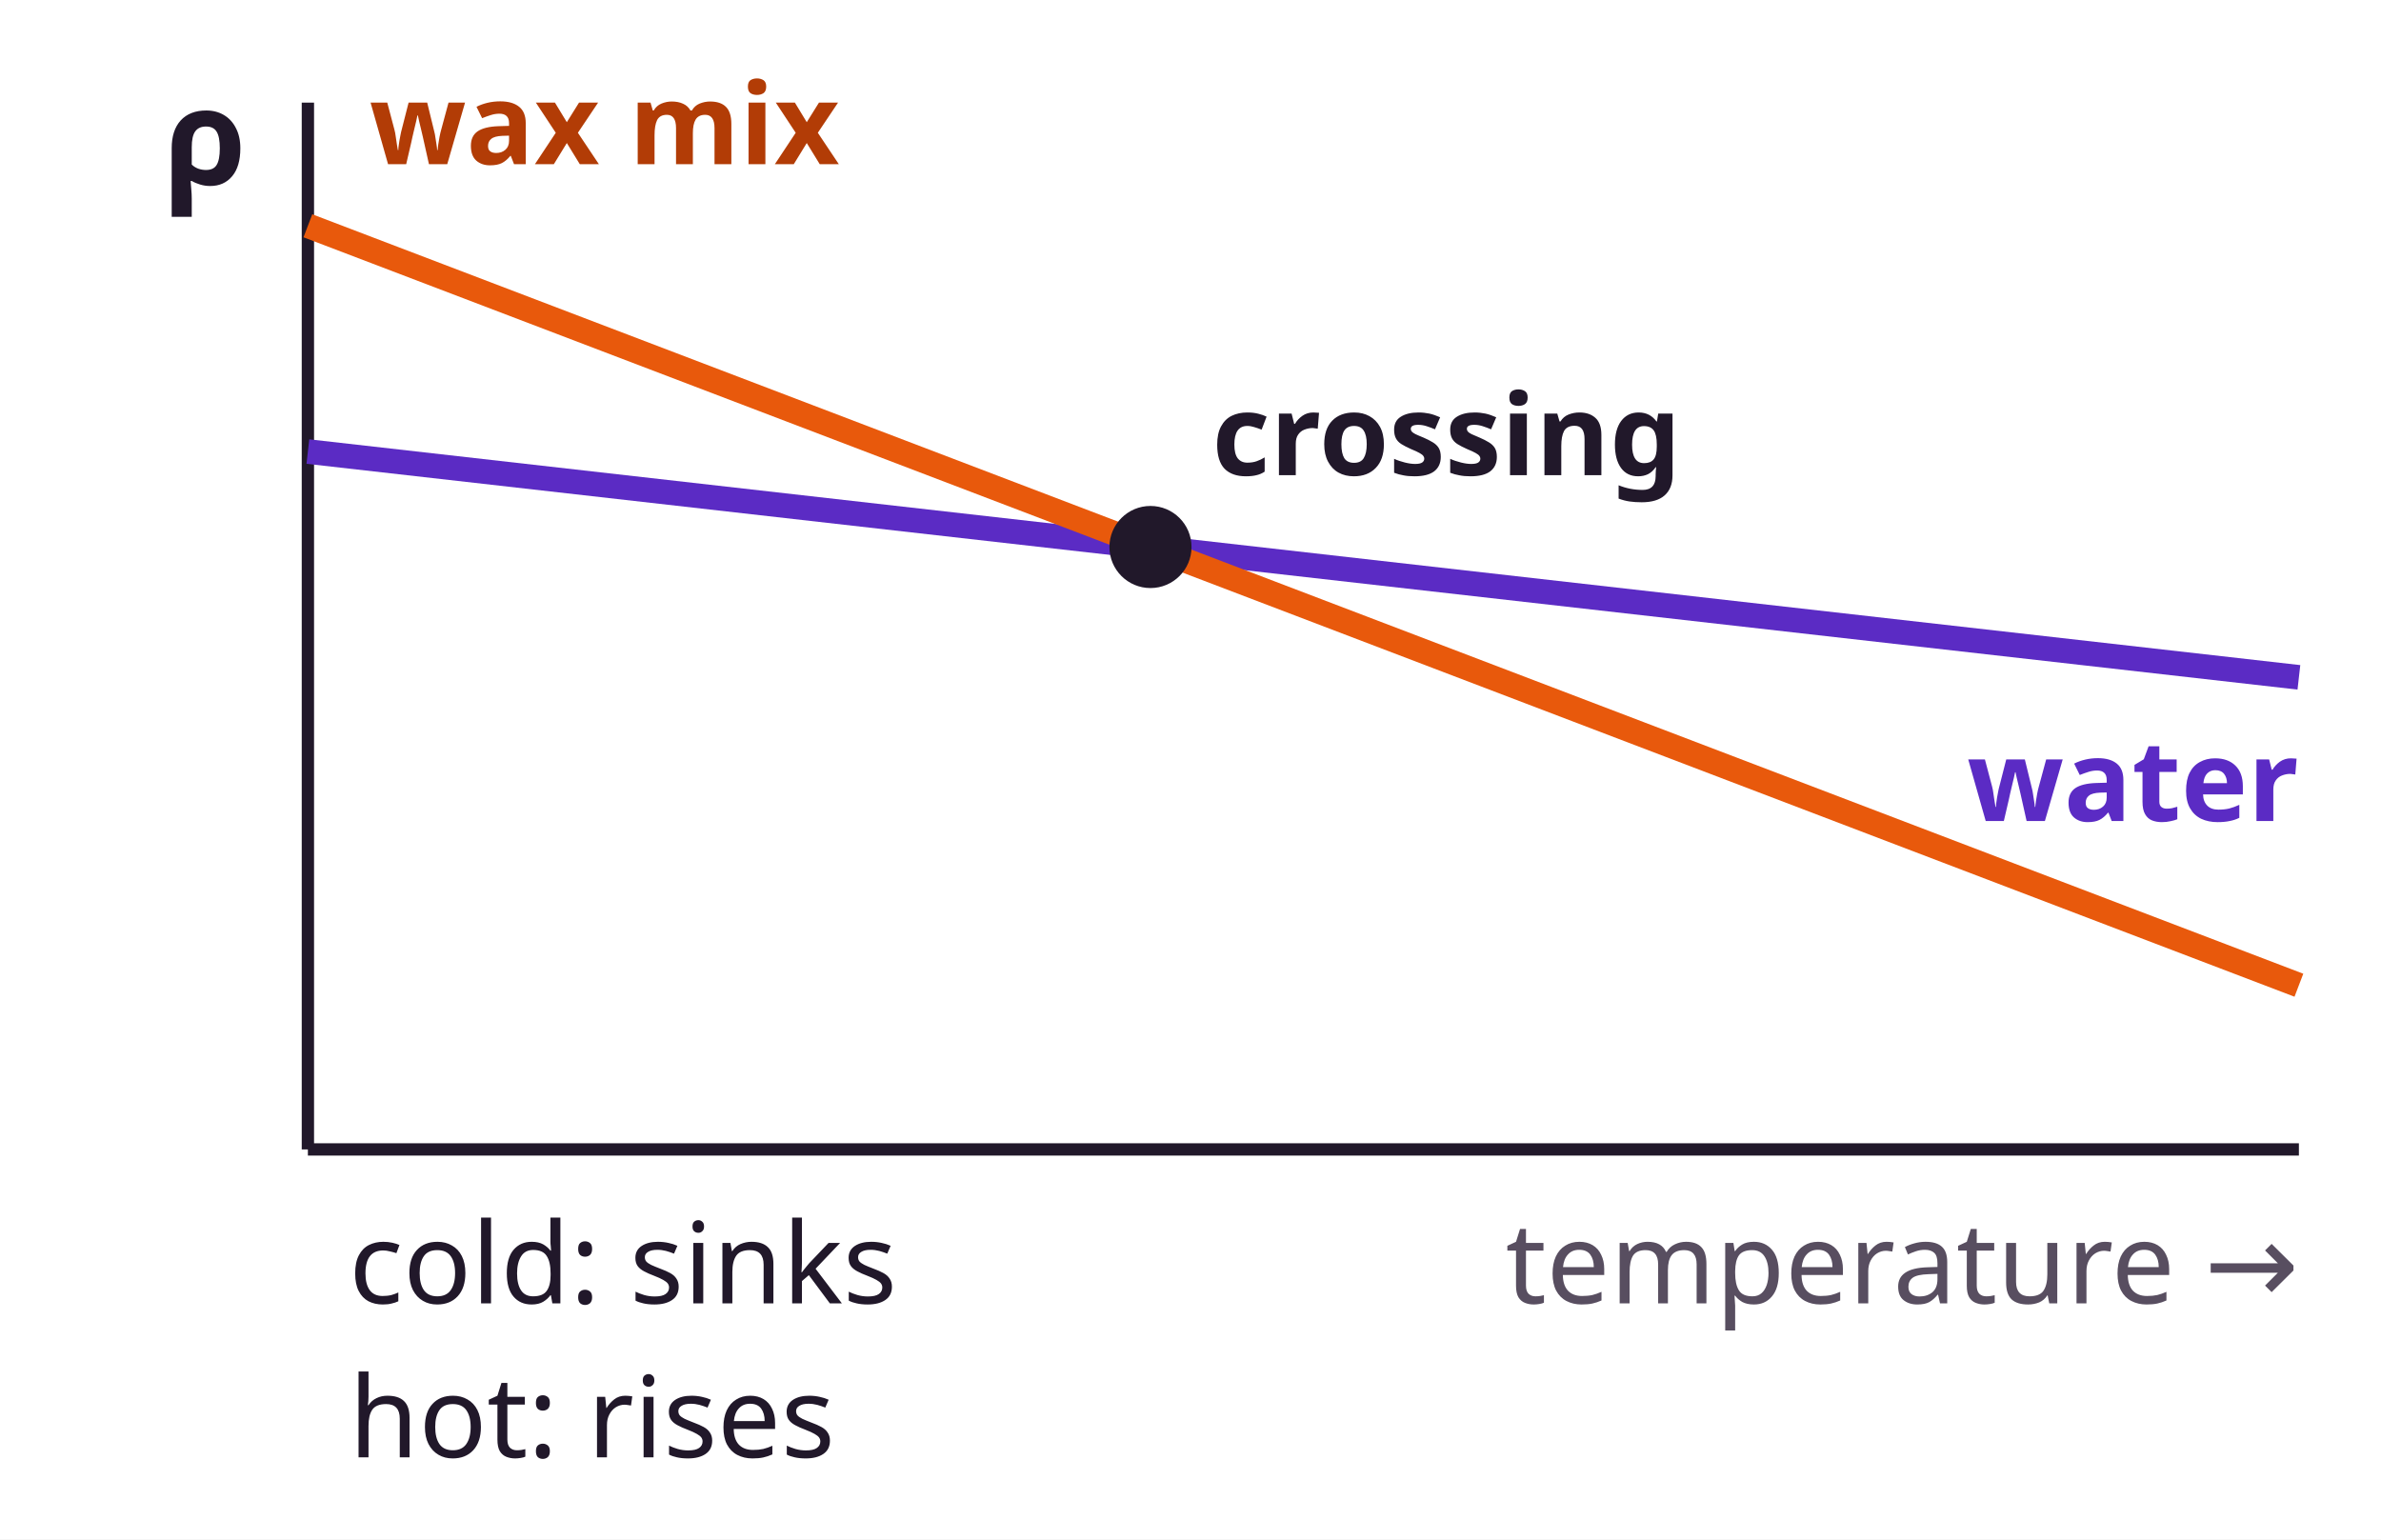
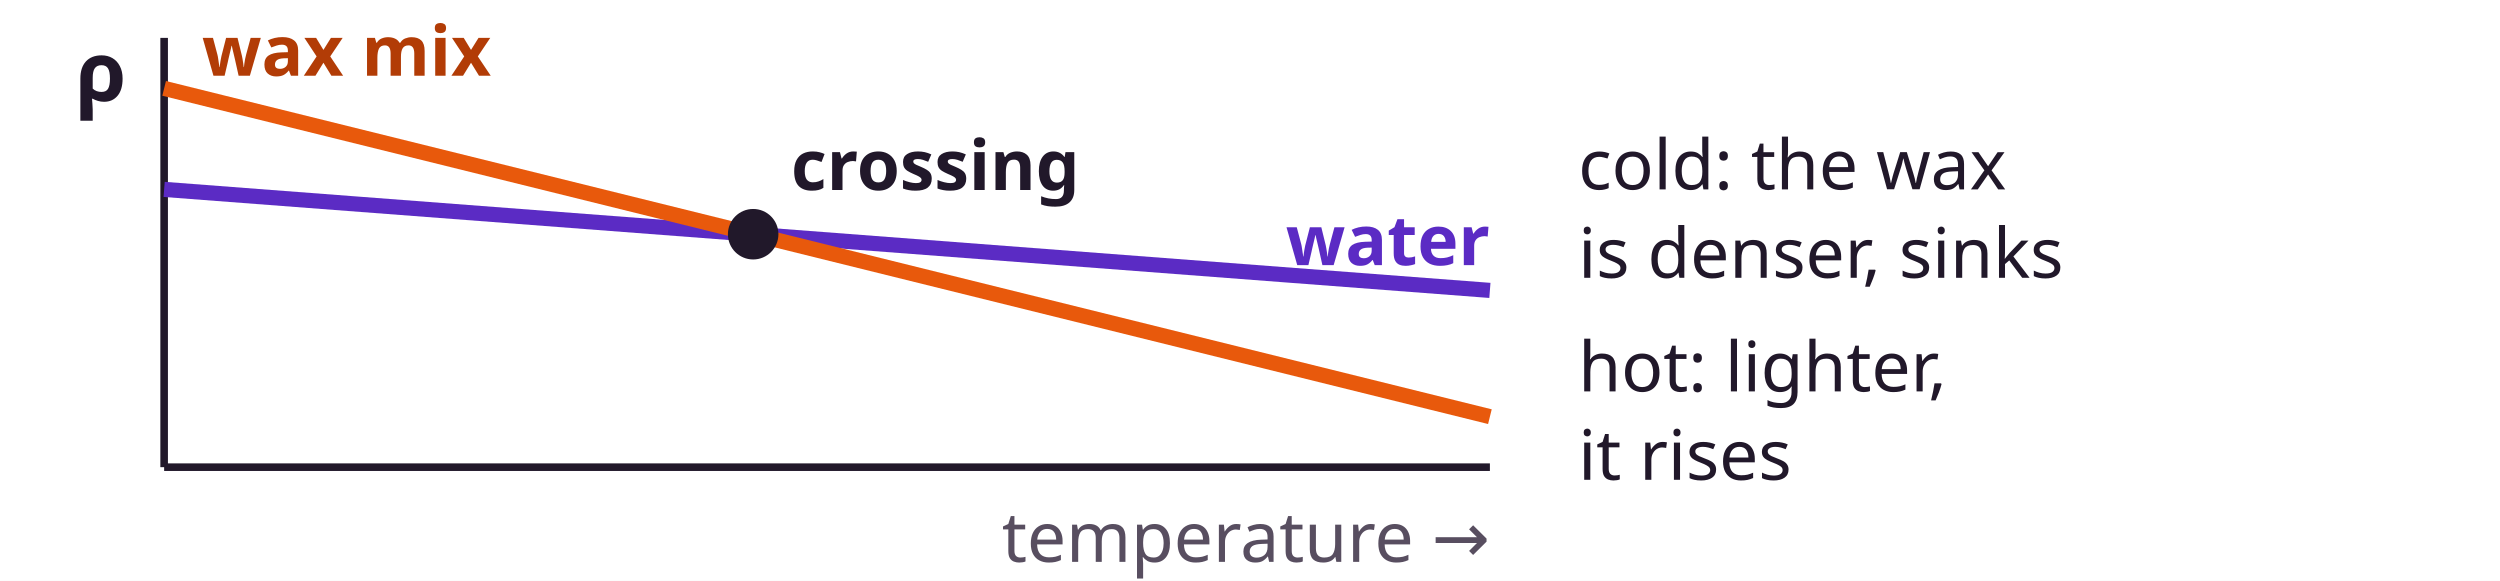
- <svg xmlns="http://www.w3.org/2000/svg" viewBox="0 0 232 150" width="232" height="150" role="img" aria-label="Schematic: the wax mix is denser than the water when cold and lighter when hot">
-   <rect width="232" height="150" fill="#ffffff" />
-   <line x1="30.0" y1="10.0" x2="30.0" y2="112.0" stroke="#21182a" stroke-width="1.2" />
-   <line x1="30.0" y1="112.0" x2="224.0" y2="112.0" stroke="#21182a" stroke-width="1.2" />
-   <text x="24.0" y="18.0" font-size="13" text-anchor="end" fill="#21182a" font-weight="700" font-family="&quot;Noto Sans&quot;,&quot;DejaVu Sans&quot;,sans-serif">ρ</text>
-   <text x="224.0" y="127.0" font-size="11" text-anchor="end" fill="#584e60" font-weight="400" font-family="&quot;Noto Sans&quot;,&quot;DejaVu Sans&quot;,sans-serif">temperature →</text>
-   <line x1="30.0" y1="44.0" x2="224.0" y2="66.0" stroke="#5b2bc4" stroke-width="2.4" />
-   <line x1="30.0" y1="22.0" x2="224.0" y2="96.0" stroke="#e8590c" stroke-width="2.4" />
-   <circle cx="112.1" cy="53.3" r="4" fill="#21182a" />
-   <text x="118.1" y="46.3" font-size="11" text-anchor="start" fill="#21182a" font-weight="700" font-family="&quot;Noto Sans&quot;,&quot;DejaVu Sans&quot;,sans-serif">crossing</text>
-   <text x="36.0" y="16.0" font-size="11" text-anchor="start" fill="#b23c06" font-weight="700" font-family="&quot;Noto Sans&quot;,&quot;DejaVu Sans&quot;,sans-serif">wax mix</text>
-   <text x="224.0" y="80.0" font-size="11" text-anchor="end" fill="#5b2bc4" font-weight="700" font-family="&quot;Noto Sans&quot;,&quot;DejaVu Sans&quot;,sans-serif">water</text>
-   <text x="34.0" y="127.0" font-size="11" text-anchor="start" fill="#21182a" font-weight="400" font-family="&quot;Noto Sans&quot;,&quot;DejaVu Sans&quot;,sans-serif">cold: sinks</text>
-   <text x="34.0" y="142.0" font-size="11" text-anchor="start" fill="#21182a" font-weight="400" font-family="&quot;Noto Sans&quot;,&quot;DejaVu Sans&quot;,sans-serif">hot: rises</text>
+ <svg xmlns="http://www.w3.org/2000/svg" viewBox="0 0 396 92" width="396" height="92" role="img" aria-label="Schematic: the wax mix is denser than the water when cold and lighter when hot">
+   <rect width="396" height="92" fill="#ffffff" />
+   <line x1="26.0" y1="6.0" x2="26.0" y2="74.0" stroke="#21182a" stroke-width="1.2" />
+   <line x1="26.0" y1="74.0" x2="236.0" y2="74.0" stroke="#21182a" stroke-width="1.2" />
+   <text x="20.0" y="16.0" font-size="13" text-anchor="end" fill="#21182a" font-weight="700" font-family="&quot;Noto Sans&quot;,&quot;DejaVu Sans&quot;,sans-serif">ρ</text>
+   <text x="236.0" y="89.0" font-size="11" text-anchor="end" fill="#584e60" font-weight="400" font-family="&quot;Noto Sans&quot;,&quot;DejaVu Sans&quot;,sans-serif">temperature →</text>
+   <line x1="26.0" y1="30.0" x2="236.0" y2="46.0" stroke="#5b2bc4" stroke-width="2.4" />
+   <line x1="26.0" y1="14.0" x2="236.0" y2="66.0" stroke="#e8590c" stroke-width="2.4" />
+   <circle cx="119.3" cy="37.1" r="4" fill="#21182a" />
+   <text x="125.3" y="30.1" font-size="11" text-anchor="start" fill="#21182a" font-weight="700" font-family="&quot;Noto Sans&quot;,&quot;DejaVu Sans&quot;,sans-serif">crossing</text>
+   <text x="32.0" y="12.0" font-size="11" text-anchor="start" fill="#b23c06" font-weight="700" font-family="&quot;Noto Sans&quot;,&quot;DejaVu Sans&quot;,sans-serif">wax mix</text>
+   <text x="236.0" y="42.0" font-size="11" text-anchor="end" fill="#5b2bc4" font-weight="700" font-family="&quot;Noto Sans&quot;,&quot;DejaVu Sans&quot;,sans-serif">water</text>
+   <text x="250.0" y="30.0" font-size="11" text-anchor="start" fill="#21182a" font-weight="400" font-family="&quot;Noto Sans&quot;,&quot;DejaVu Sans&quot;,sans-serif">cold: the wax</text>
+   <text x="250.0" y="44.0" font-size="11" text-anchor="start" fill="#21182a" font-weight="400" font-family="&quot;Noto Sans&quot;,&quot;DejaVu Sans&quot;,sans-serif">is denser, sinks</text>
+   <text x="250.0" y="62.0" font-size="11" text-anchor="start" fill="#21182a" font-weight="400" font-family="&quot;Noto Sans&quot;,&quot;DejaVu Sans&quot;,sans-serif">hot: lighter,</text>
+   <text x="250.0" y="76.0" font-size="11" text-anchor="start" fill="#21182a" font-weight="400" font-family="&quot;Noto Sans&quot;,&quot;DejaVu Sans&quot;,sans-serif">it rises</text>
</svg>
